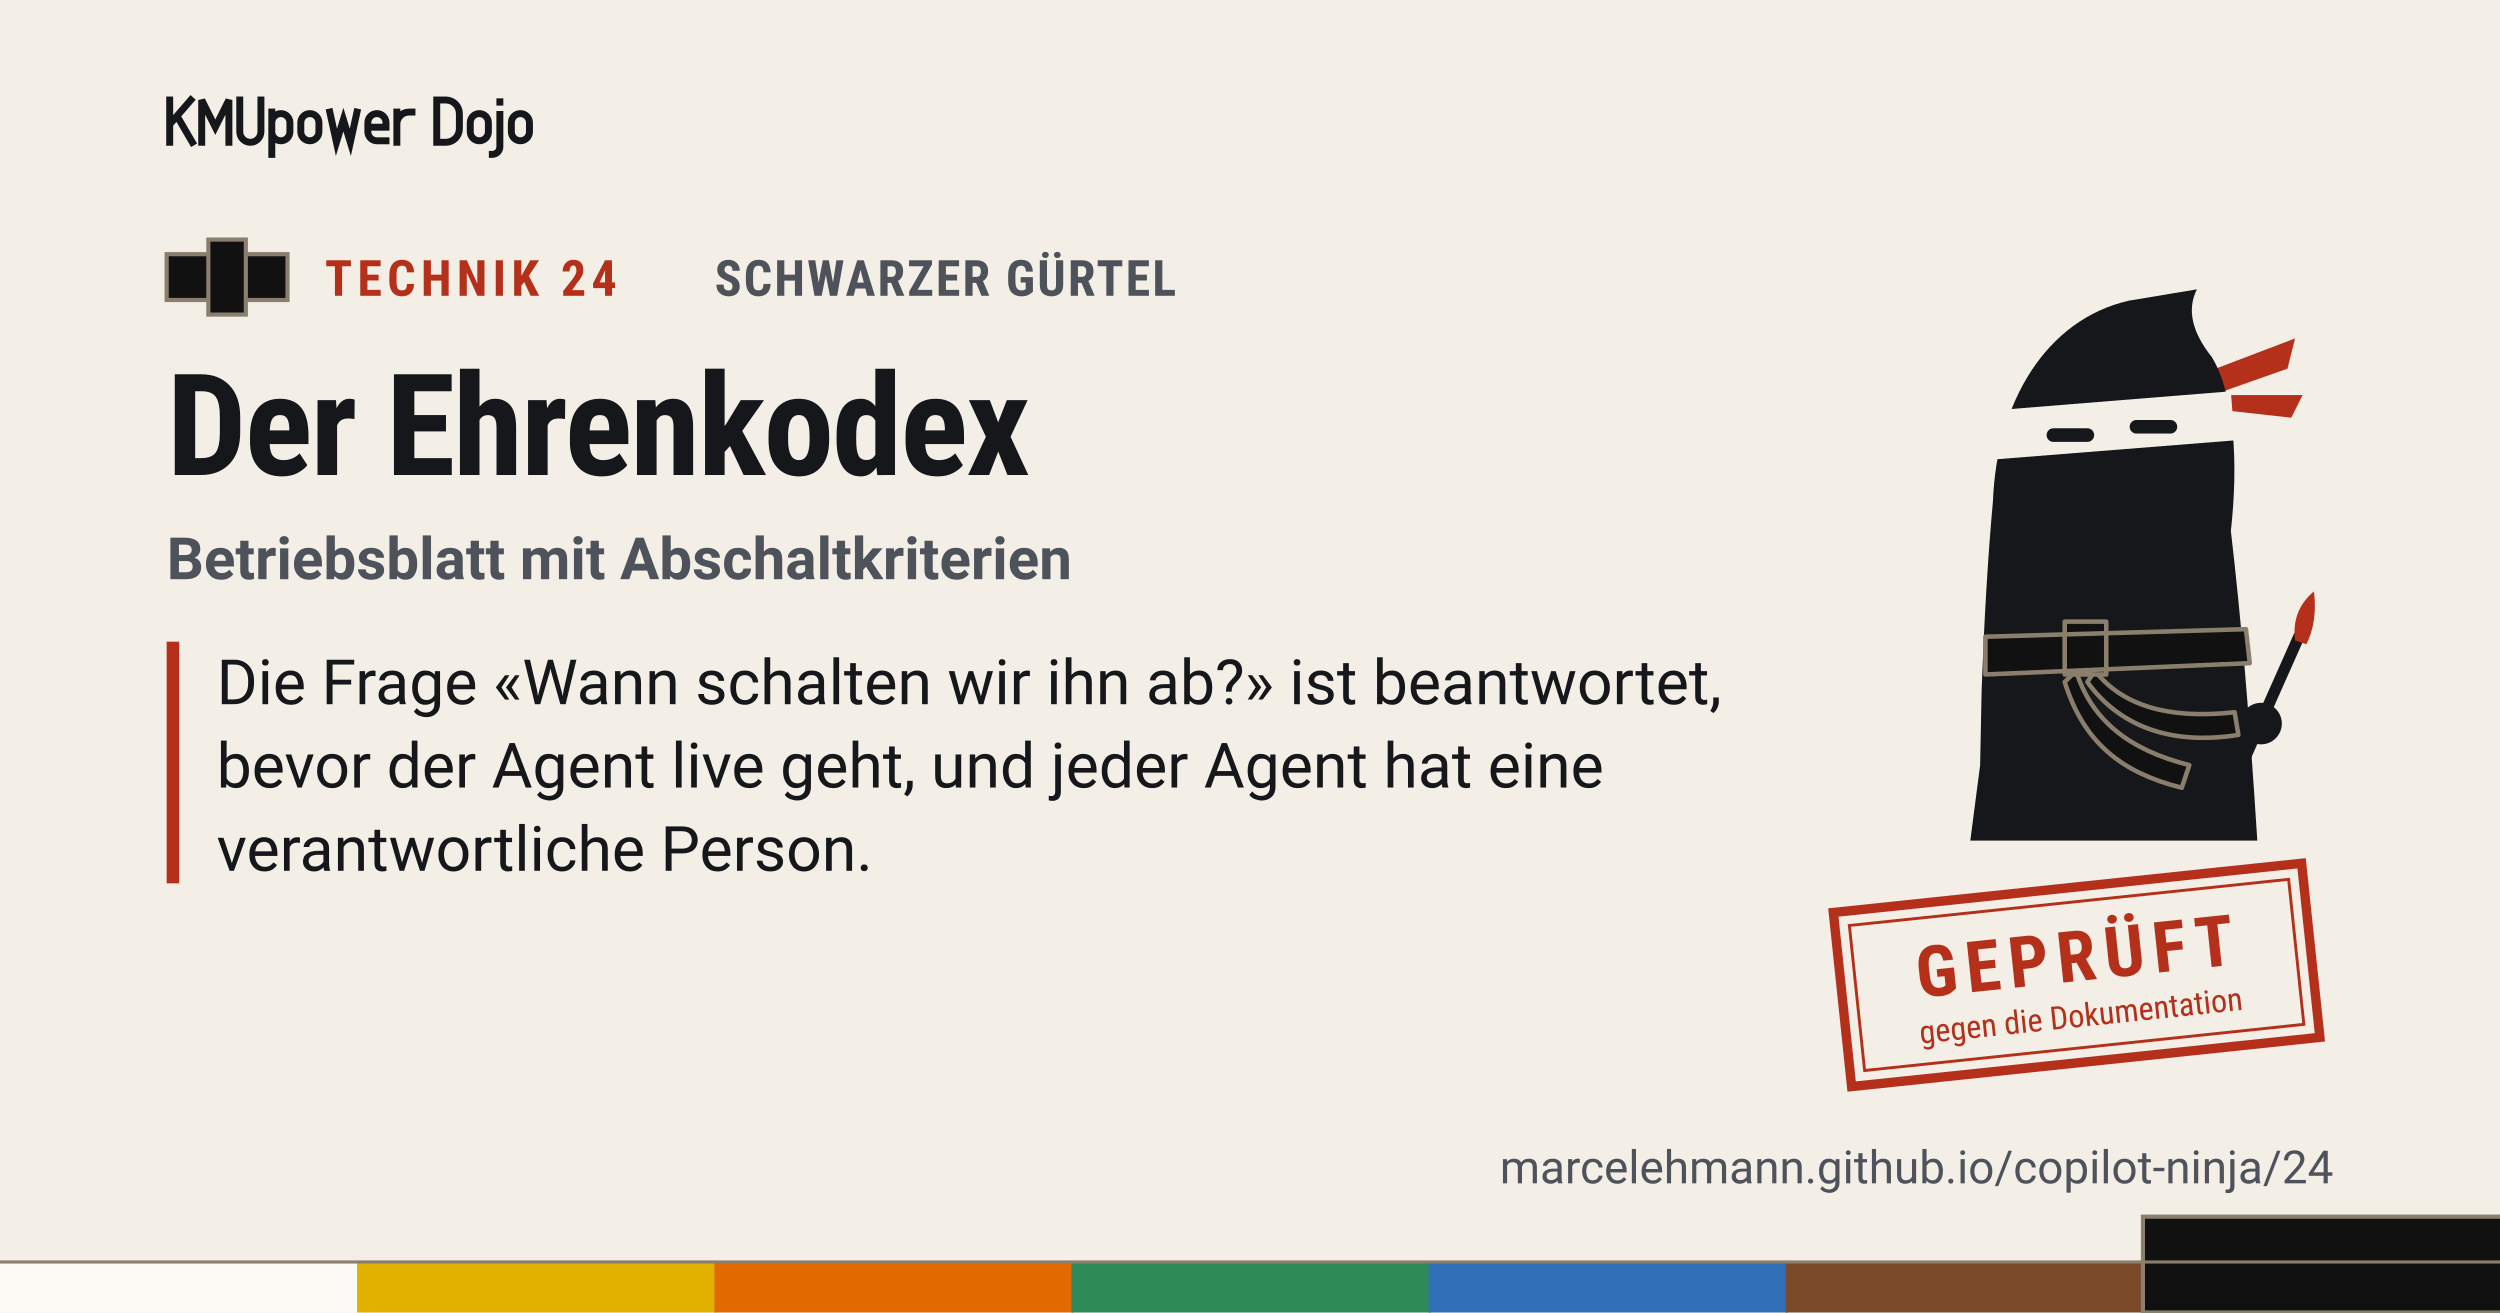
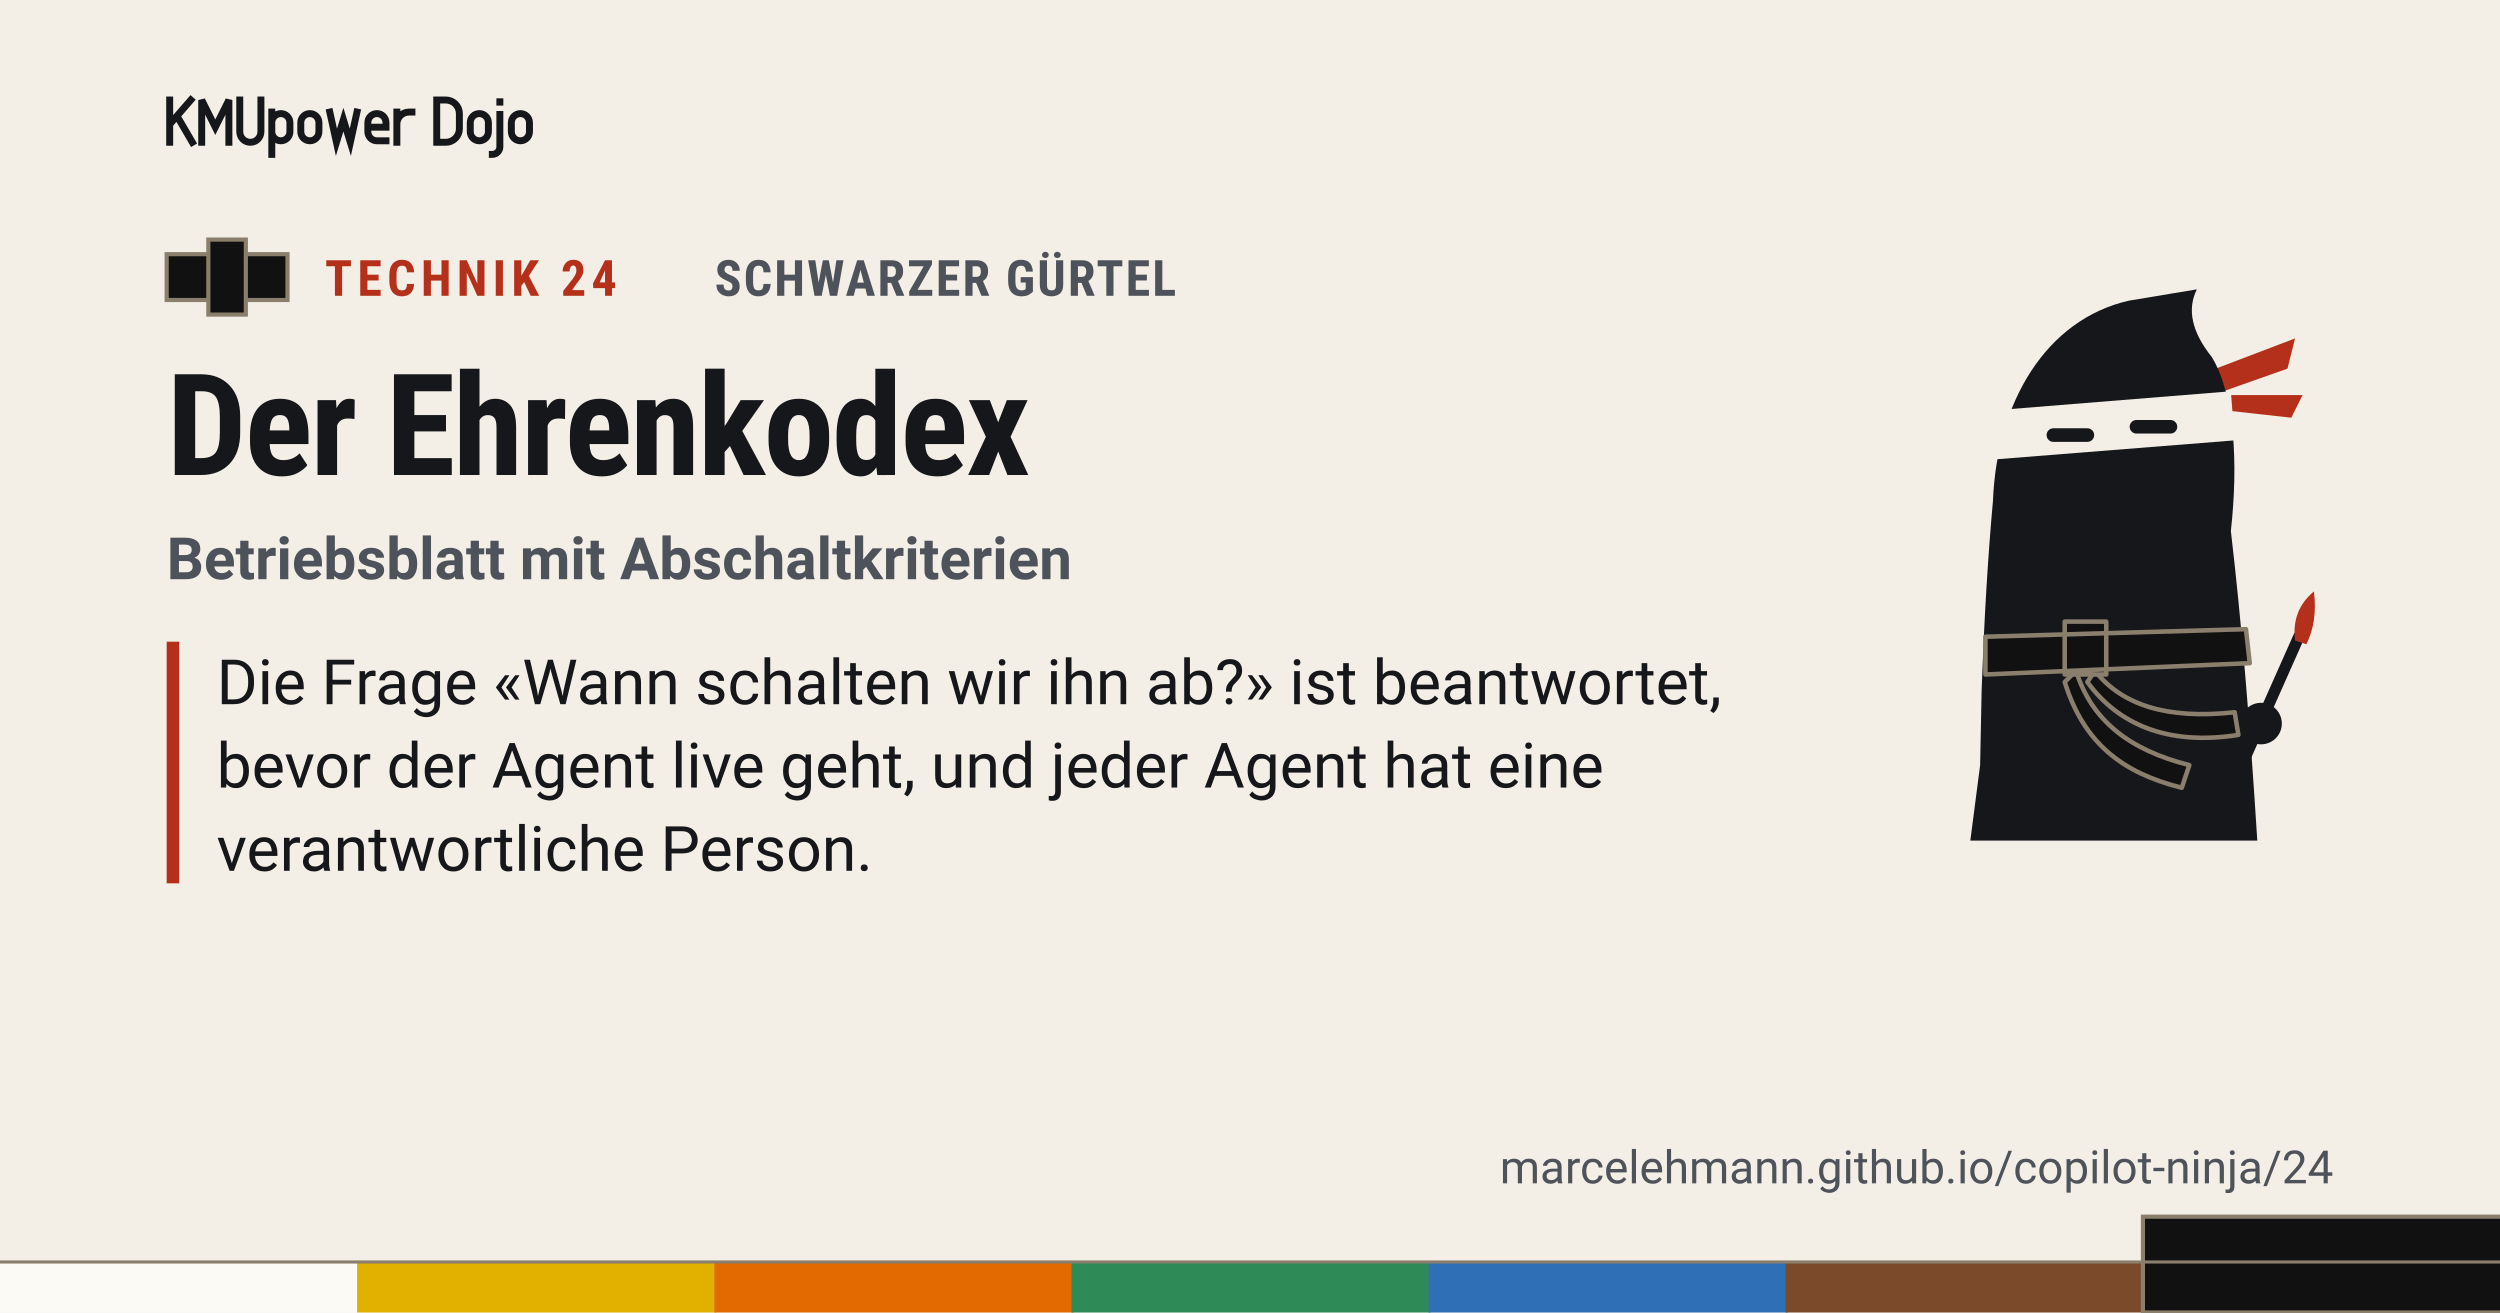
<svg xmlns="http://www.w3.org/2000/svg" width="1200" height="630" viewBox="0 0 1200 630" role="img" aria-label="Technik 24: Der Ehrenkodex. Die Frage «Wann schalten wir ihn ab?» ist beantwortet, bevor der Agent live geht, und jeder Agent hat eine verantwortliche Person.">
  <rect width="1200" height="630" fill="#F4EFE6" />
  <g transform="translate(80 48) scale(1.45)" fill="none" stroke="#15171B" stroke-width="2.3" stroke-linecap="square">
    <path d="M1 0V14M8 0L1.5 7.5M3.6 5.6L8.5 14M11.6 14V0L16.1 9L20.6 0V14M24.2 0V10.5A3.5 3.5 0 0 0 31.2 10.5V0M34.8 18V4M34.8 7.5A3 3 0 0 1 40.8 7.5V10.5A3 3 0 0 1 34.8 10.5M44.4 7.5A3 3 0 0 1 50.4 7.5V10.5A3 3 0 0 1 44.4 10.5ZM54 4L56.2 14L58.5 6.5L60.8 14L63 4M66.8 9H72.6V7.5A3 3 0 0 0 66.6 7.5V10.5A3 3 0 0 0 69.6 13.5H72.6M76.2 14V4M76.2 8A4 4 0 0 1 80.2 4H81.2M89.4 0H92.4A4.5 4.5 0 0 1 96.9 4.5V9.5A4.5 4.5 0 0 1 92.4 14H89.4ZM100.5 7.5A3 3 0 0 1 106.5 7.5V10.5A3 3 0 0 1 100.5 10.5ZM110.3 4.8V15.5A2.5 2.5 0 0 1 107.8 18M110.3 0.6V0.7M114.1 7.5A3 3 0 0 1 120.1 7.5V10.5A3 3 0 0 1 114.1 10.5Z" />
  </g>
  <rect x="80" y="122" width="58" height="22" fill="#111111" stroke="#8A7F6C" stroke-width="2" />
  <rect x="100" y="115" width="18" height="36" fill="#111111" stroke="#8A7F6C" stroke-width="2" />
  <text x="156" y="142" font-family="Bahnschrift, 'Avenir Next Condensed', 'Roboto Condensed', 'Arial Narrow', sans-serif" font-weight="700" font-size="24" letter-spacing="2.5" fill="#B4301A">TECHNIK 24</text>
  <text x="343" y="142" font-family="Bahnschrift, 'Avenir Next Condensed', 'Roboto Condensed', 'Arial Narrow', sans-serif" font-weight="600" font-size="24" letter-spacing="1" fill="#4E525B">SCHWARZER GÜRTEL</text>
  <text x="80" y="228" font-size="68" font-family="Bahnschrift, 'Avenir Next Condensed', 'Roboto Condensed', 'Arial Narrow', sans-serif" font-weight="700" fill="#15171B" letter-spacing="-1">Der Ehrenkodex</text>
  <text x="80" y="278" font-size="28" font-family="'Segoe UI', system-ui, -apple-system, Roboto, Arial, sans-serif" font-weight="600" fill="#4E525B">Betriebsblatt mit Abschaltkriterien</text>
  <rect x="80" y="308" width="6" height="116" fill="#B4301A" />
  <text x="104" y="338" font-size="30" font-family="'Segoe UI', system-ui, -apple-system, Roboto, Arial, sans-serif" fill="#15171B">Die Frage «Wann schalten wir ihn ab?» ist beantwortet,</text>
  <text x="104" y="378" font-size="30" font-family="'Segoe UI', system-ui, -apple-system, Roboto, Arial, sans-serif" fill="#15171B">bevor der Agent live geht, und jeder Agent hat eine</text>
  <text x="104" y="418" font-size="30" font-family="'Segoe UI', system-ui, -apple-system, Roboto, Arial, sans-serif" fill="#15171B">verantwortliche Person.</text>
  <svg x="902" y="128" width="218" height="290" viewBox="0 0 120 160">
    <style>.t-koerper{fill:#15171B}.t-gesicht{fill:#F4EFE6}.t-augen{fill:none;stroke:#15171B;stroke-width:3.6;stroke-linecap:round}.t-band,.t-pinsel-spitze{fill:#B4301A}.t-guertel,.t-guertel-enden{fill:#111111;stroke:#8A7F6C;stroke-width:1.2;stroke-linejoin:round}.t-pinsel-stiel{fill:none;stroke:#15171B;stroke-width:3;stroke-linecap:round}.t-hand{fill:#15171B}.t-rolle,.t-strich{display:none}</style>
    <g class="t-figur">
      <path class="t-band" d="M89 27l21-8-2 8-17 6zM90 34h22l-3 6-18-2z" />
      <path class="t-koerper" d="M24 152l2.6-20 .4-20q1-28 3-50c1-26 14-48 36-53l18-3q-4 8 4 18c6 10 7 28 5 46q4 34 7 82z" />
      <path class="t-gesicht" d="M31 38l62-5 1 13-63 5z" />
      <path class="t-augen" d="M46 44.6h9M68 42.4h9" />
      <g class="t-rolle">
        <path class="t-rolle-blatt" d="M30 114h60v18H30z" />
        <path class="t-rolle-zeilen" d="M38 120h40M38 126h28" />
        <path class="t-rolle-enden" d="M25 111h6v24h-6zM89 111h6v24h-6z" />
      </g>
      <path class="t-guertel-enden" d="M52 107c4 13 14 21 30 25l-2 6c-16-4-26-12-31-28zM57 107c7 9 19 13 37 11l1 6c-19 3-32-3-40-14z" />
      <path class="t-guertel" d="M28 98l69-2 1 9-70 3zM49 94h11v14H49z" />
      <g class="t-pinsel">
        <path class="t-pinsel-stiel" d="M95 134l16-36" />
        <path class="t-pinsel-spitze" d="M110 99q-1-8 5-13 1 8-2 14z" />
        <circle class="t-hand" cx="101" cy="121" r="5.5" />
      </g>
      <path class="t-strich" pathLength="1" d="M24 152l2.6-20 .4-20q1-28 3-50c1-26 14-48 36-53l18-3q-4 8 4 18c6 10 7 28 5 46q4 34 7 82z" />
    </g>
  </svg>
-   <g transform="translate(880 438) rotate(-6)">
-     <rect width="226" height="84" fill="#F4EFE6" stroke="#B4301A" stroke-width="4.5" />
-     <rect x="7" y="7" width="212" height="70" fill="none" stroke="#B4301A" stroke-width="1.4" />
-     <text x="113" y="45" text-anchor="middle" font-family="Bahnschrift, 'Avenir Next Condensed', 'Roboto Condensed', 'Arial Narrow', sans-serif" font-weight="700" font-size="34" letter-spacing="4" fill="#B4301A">GEPRÜFT</text>
-     <text x="113" y="67" text-anchor="middle" font-family="Bahnschrift, 'Avenir Next Condensed', 'Roboto Condensed', 'Arial Narrow', sans-serif" font-size="15.5" fill="#B4301A">gegen die Dokumentation</text>
-   </g>
  <text x="1120" y="568" text-anchor="end" font-family="'Segoe UI', system-ui, -apple-system, Roboto, Arial, sans-serif" font-size="22" fill="#4E525B">marcelehmann.github.io/copilot-ninja/24</text>
  <rect x="0.0" y="606" width="172.4" height="24" fill="#FBFAF5" />
  <rect x="171.4" y="606" width="172.4" height="24" fill="#E2B100" />
  <rect x="342.9" y="606" width="172.4" height="24" fill="#E36A00" />
  <rect x="514.3" y="606" width="172.4" height="24" fill="#2E8B57" />
  <rect x="685.7" y="606" width="172.4" height="24" fill="#2F6FB5" />
  <rect x="857.1" y="606" width="172.4" height="24" fill="#7A4A2B" />
  <rect x="1028.6" y="584" width="172.4" height="46" fill="#111111" stroke="#8A7F6C" stroke-width="2" />
  <rect x="0" y="605" width="1200" height="1.5" fill="#8A7F6C" />
</svg>
